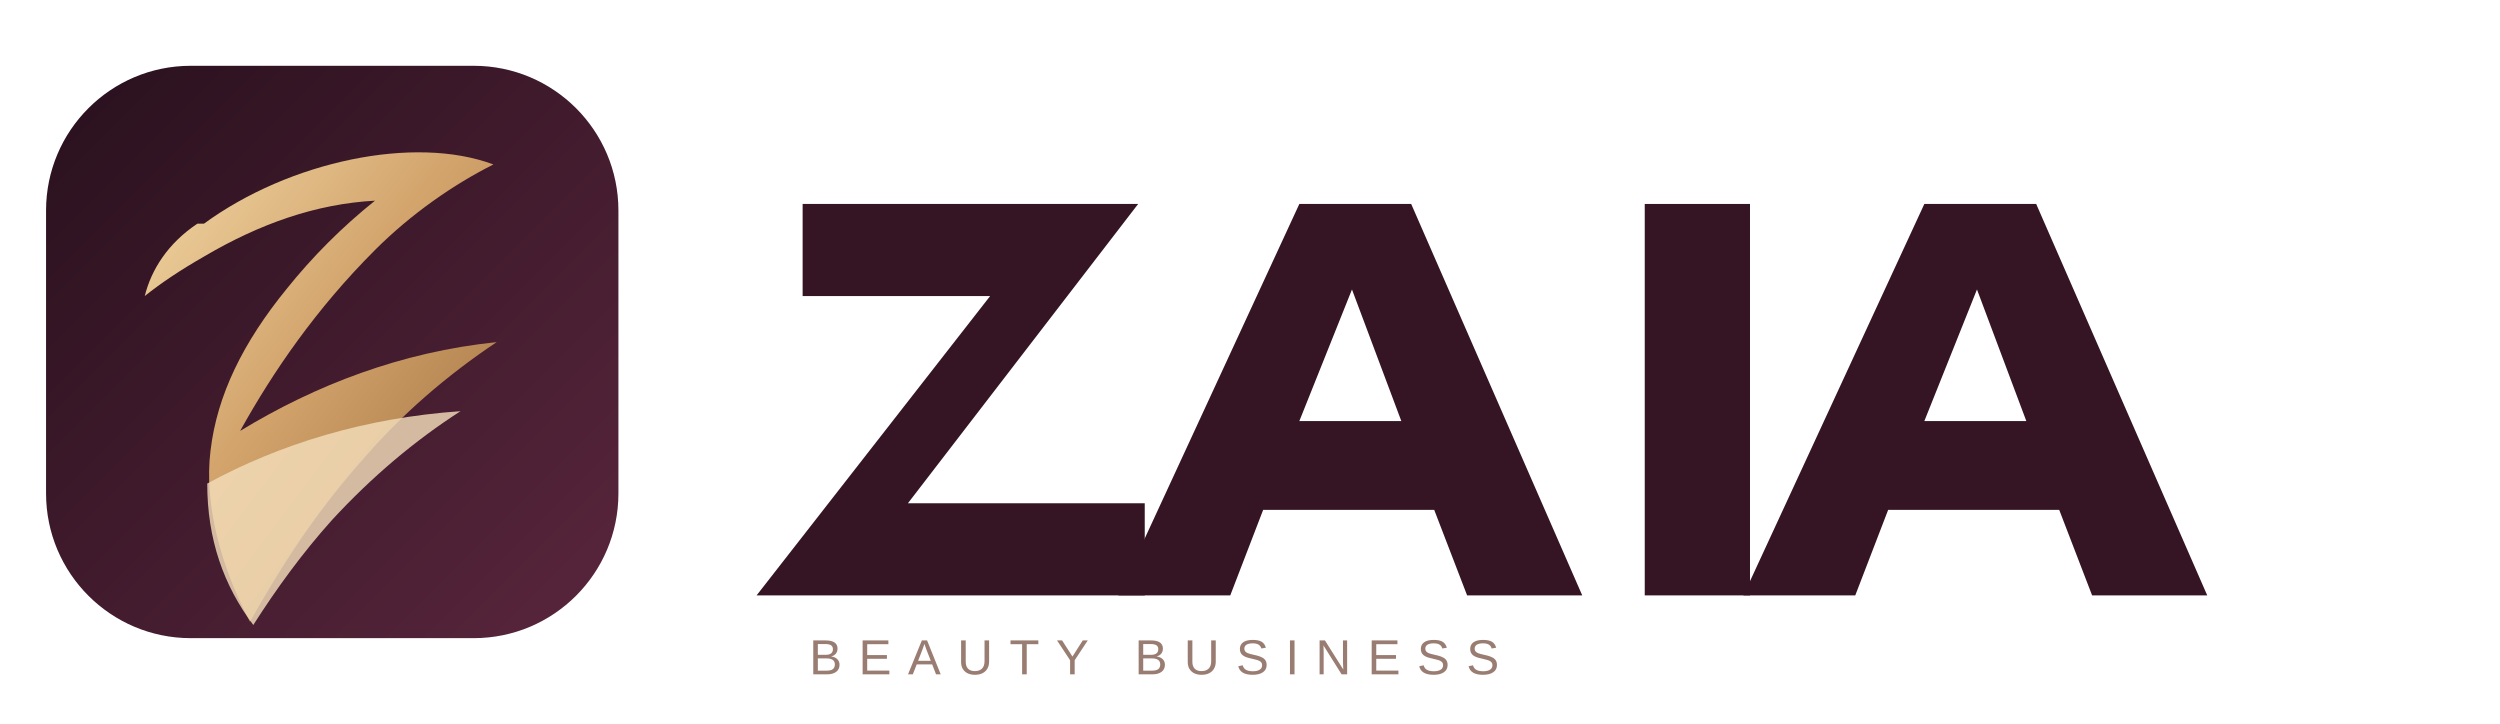
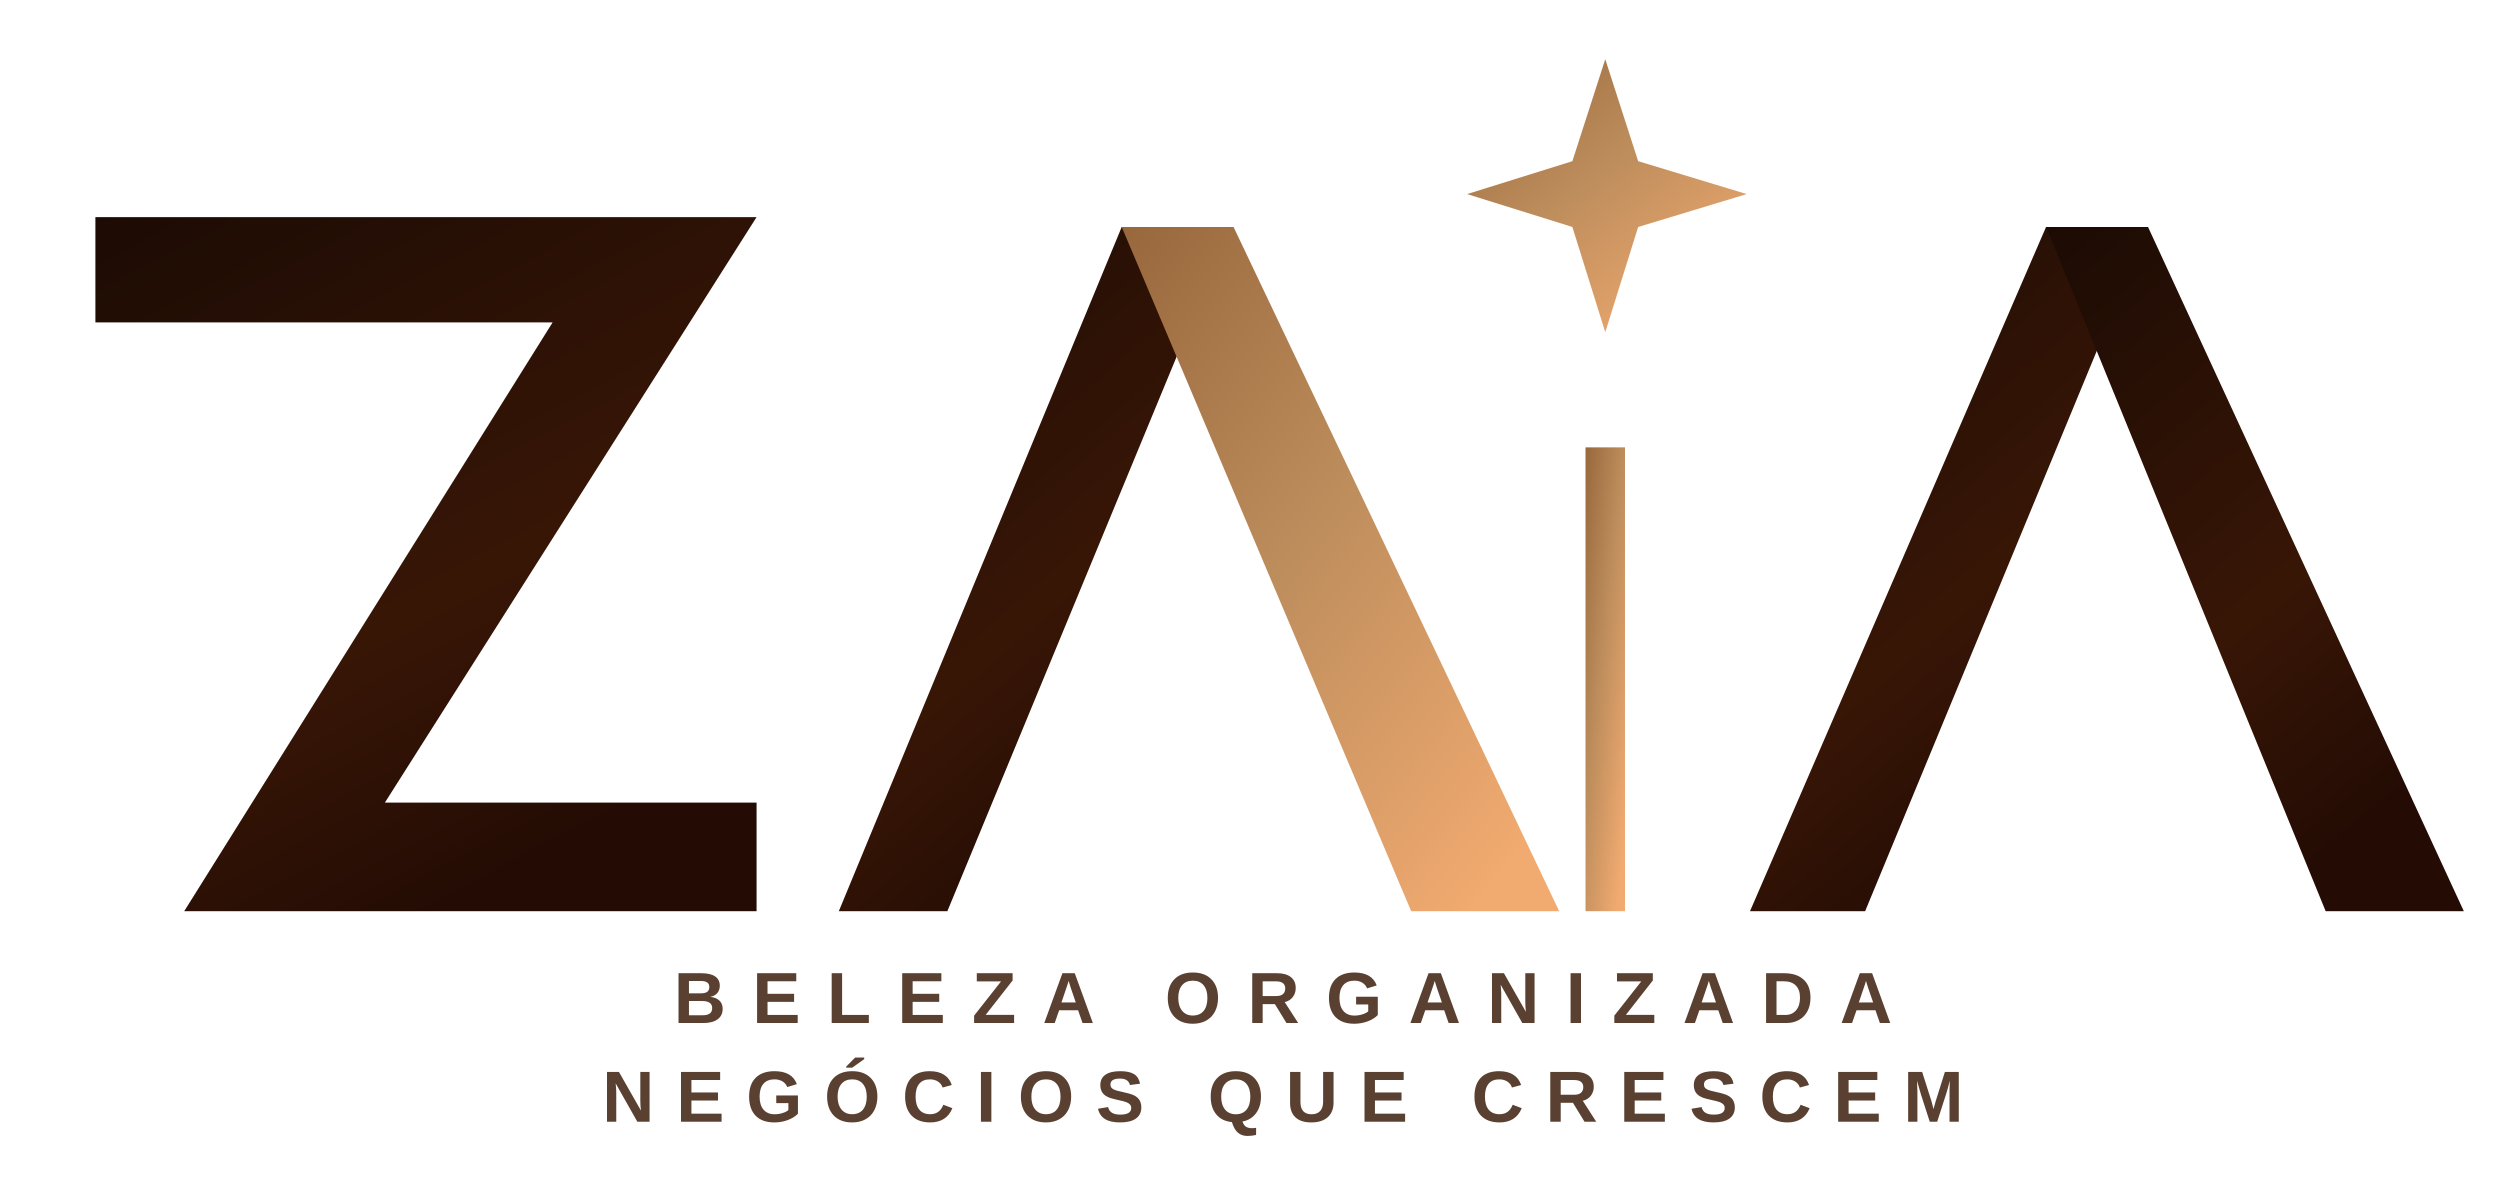
- <svg xmlns="http://www.w3.org/2000/svg" viewBox="0 0 760 220" role="img" aria-labelledby="title desc">
+ <svg xmlns="http://www.w3.org/2000/svg" viewBox="0 0 760 362" role="img" aria-labelledby="title description">
  <defs>
-     <linearGradient id="gold" x1="0" y1="0" x2="1" y2="1">
-       <stop offset="0" stop-color="#f2d7a5" />
-       <stop offset=".45" stop-color="#d2a36b" />
-       <stop offset="1" stop-color="#9a693a" />
+     <linearGradient id="zaiaBrown" x1="0" x2=".5" y1="0" y2="1">
+       <stop offset="0" stop-color="#1c0b04" />
+       <stop offset=".65" stop-color="#381606" />
+       <stop offset="1" stop-color="#240c04" />
    </linearGradient>
-     <linearGradient id="plum" x1="0" y1="0" x2="1" y2="1">
-       <stop offset="0" stop-color="#28101d" />
-       <stop offset="1" stop-color="#5a263d" />
+     <linearGradient id="zaiaGold" x1="0" x2=".8" y1="0" y2="1">
+       <stop offset="0" stop-color="#98683d" />
+       <stop offset=".48" stop-color="#bd8d5c" />
+       <stop offset="1" stop-color="#f1aa70" />
    </linearGradient>
  </defs>
-   <g transform="translate(14 20)">
-     <rect x="0" y="0" width="174" height="174" rx="44" fill="url(#plum)" />
-     <path d="M48 48c26-19 64-27 88-18-12 6-25 15-36 26-18 18-31 37-41 55 23-14 49-24 78-27-15 10-29 22-41 36-15 17-25 33-34 49-9-17-14-36-12-52 2-17 10-33 23-49 8-10 17-19 27-27-18 1-35 7-52 17-7 4-13 8-18 12 2-8 7-16 16-22Z" fill="url(#gold)" />
-     <path d="M49 127c22-12 48-20 77-22-14 9-27 20-39 33-9 10-17 21-24 32-9-12-14-26-14-43Z" fill="#f3ddba" opacity=".82" />
+   <g fill="url(#zaiaBrown)">
+     <path d="M29 66H230L117 244H230V277H56L168 98H29Z" />
+     <path d="M255 277L341 69H374L288 277Z" />
+     <path d="M532 277L622 69H653L567 277Z" />
+     <path d="M622 69H653L749 277H707Z" />
  </g>
-   <g fill="#351523">
-     <path d="M244 62h102l-70 91h72v28H230l71-91h-57Z" />
-     <path d="M395 62h34l52 119h-35l-10-26h-52l-10 26h-34Zm0 66h31l-15-40Z" />
-     <path d="M500 62h32v119h-32Z" />
-     <path d="M585 62h34l52 119h-35l-10-26h-52l-10 26h-34Zm0 66h31l-15-40Z" />
+   <path d="M341 69H375L474 277H429Z" fill="url(#zaiaGold)" />
+   <path d="M482 136H494V277H482Z" fill="url(#zaiaGold)" />
+   <path d="M488 18L498 49 531 59 498 69 488 101 478 69 446 59 478 49Z" fill="url(#zaiaGold)" />
+   <g fill="#5a4030" font-family="Arial, Helvetica, sans-serif" text-anchor="middle" font-weight="600">
+     <text x="390" y="311" font-size="22" letter-spacing="8">BELEZA ORGANIZADA</text>
+     <text x="390" y="341" font-size="22" letter-spacing="6.6">NEGÓCIOS QUE CRESCEM</text>
  </g>
-   <text x="246" y="205" fill="#9a7d72" font-family="Arial,Helvetica,sans-serif" font-size="15" letter-spacing="5">BEAUTY BUSINESS</text>
</svg>
